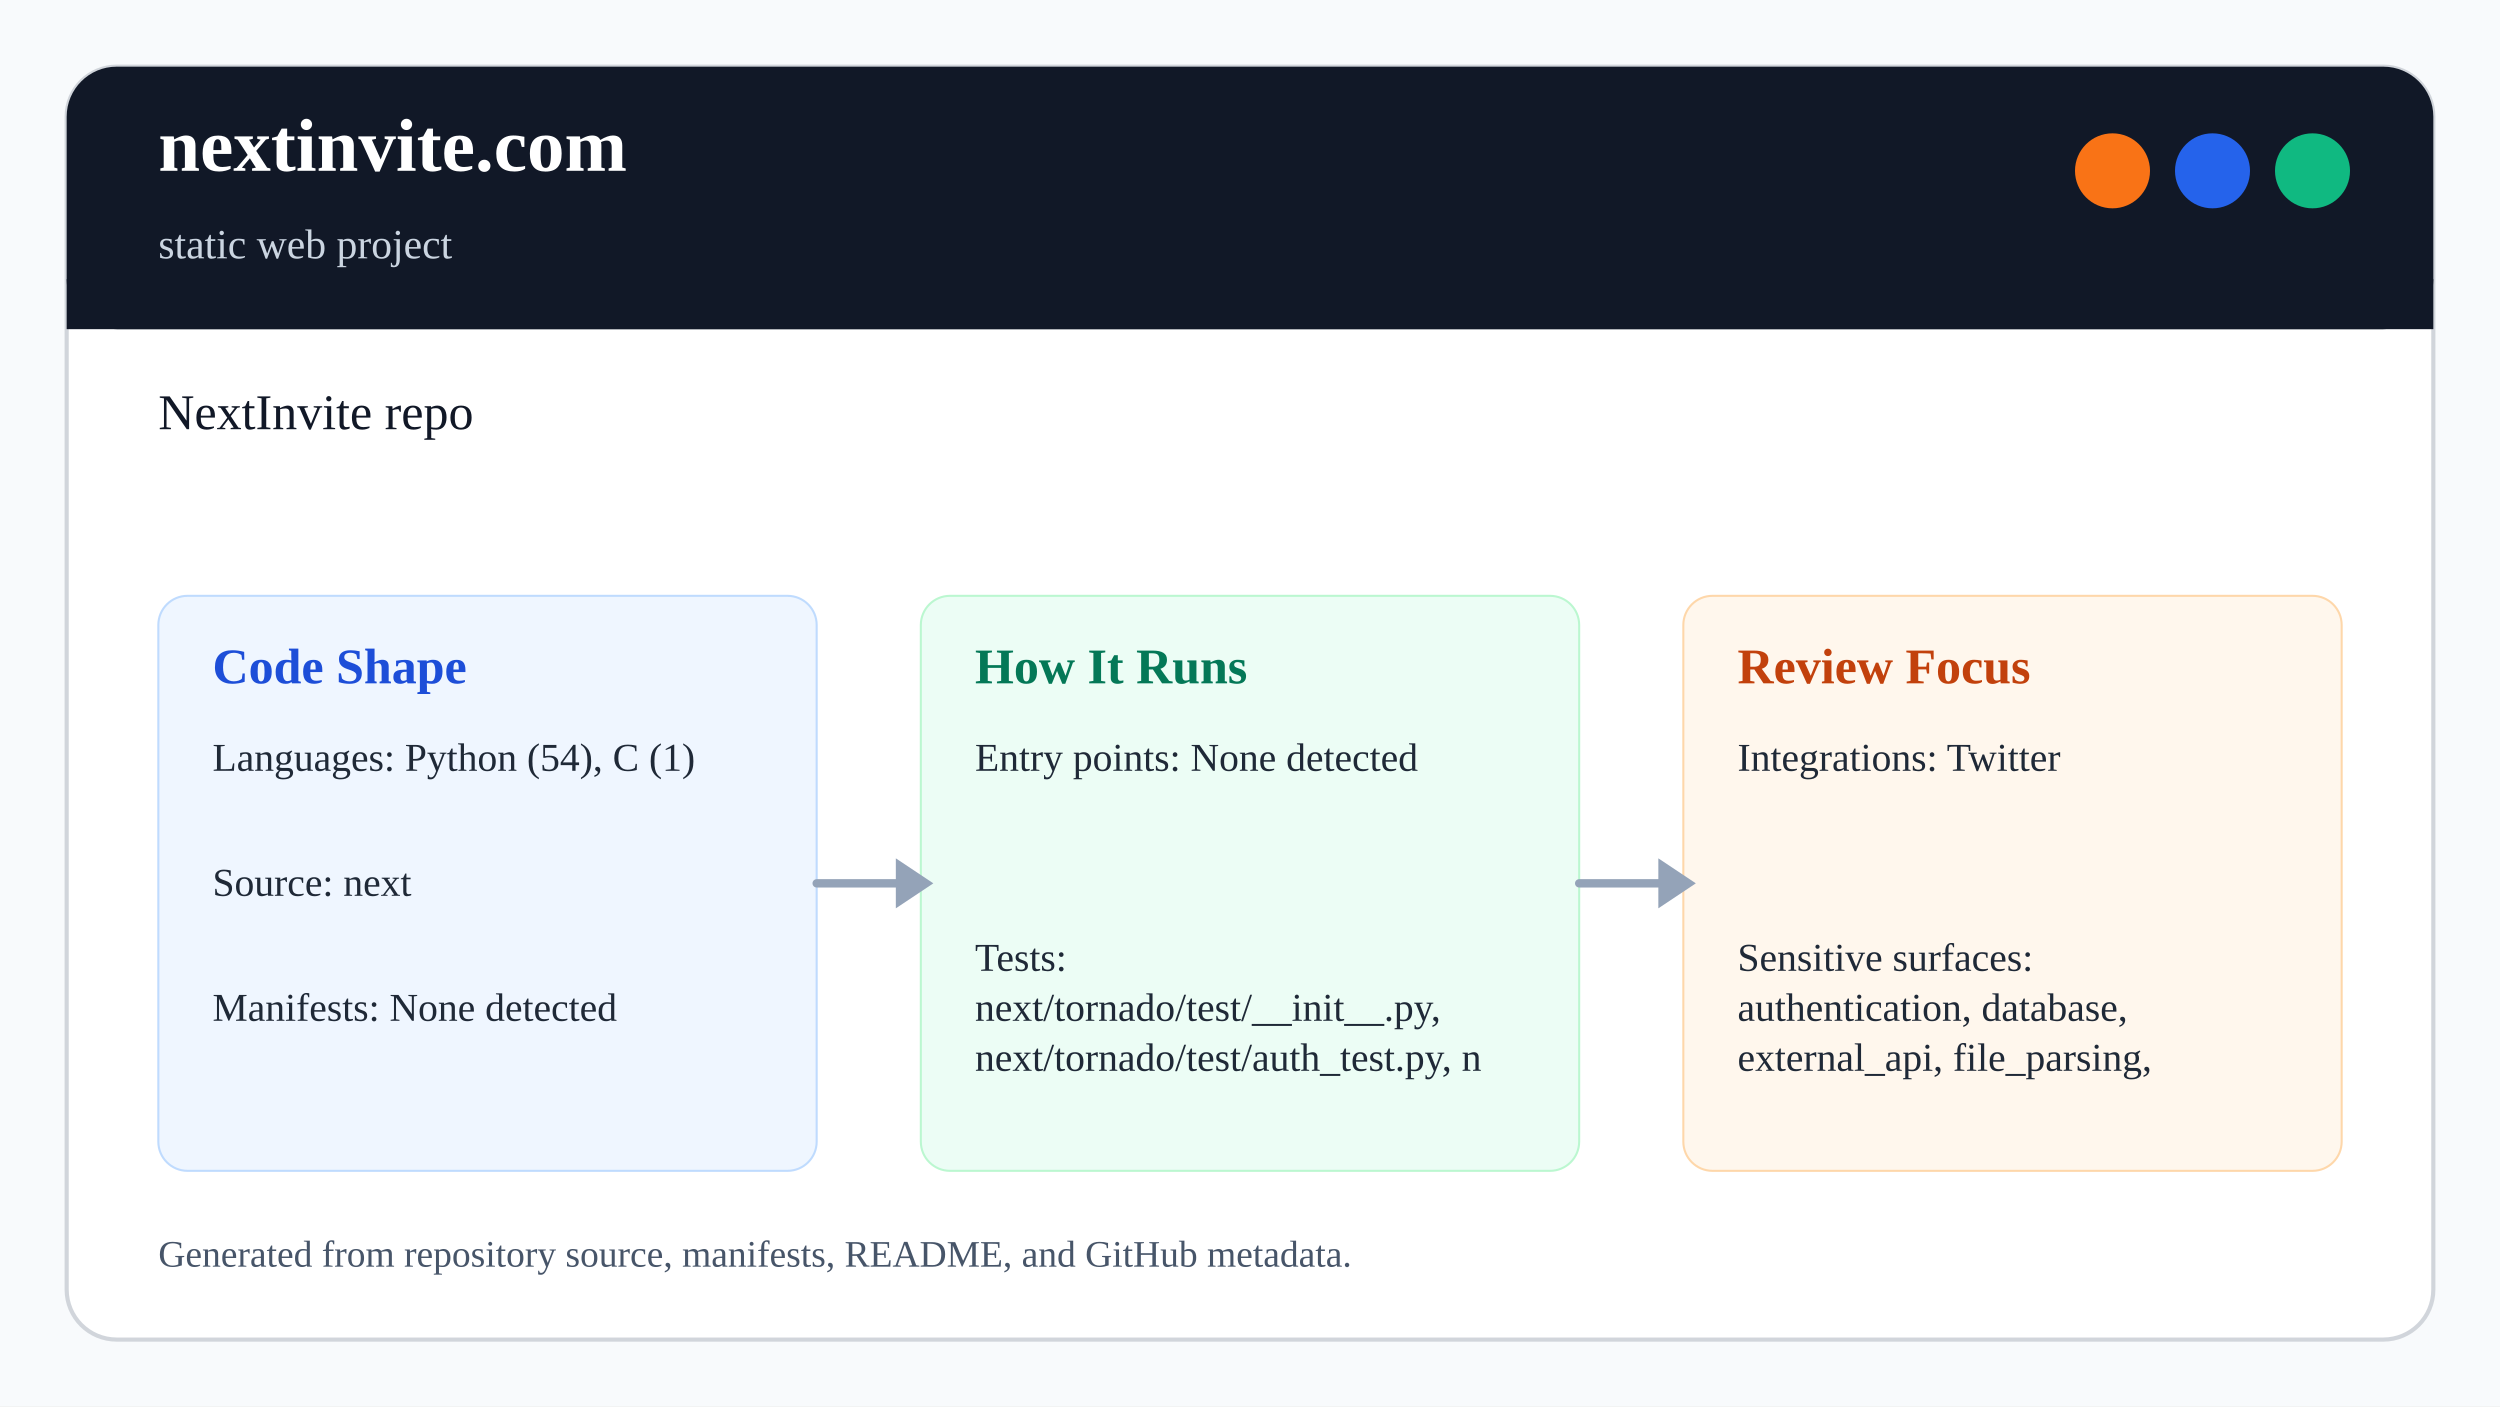
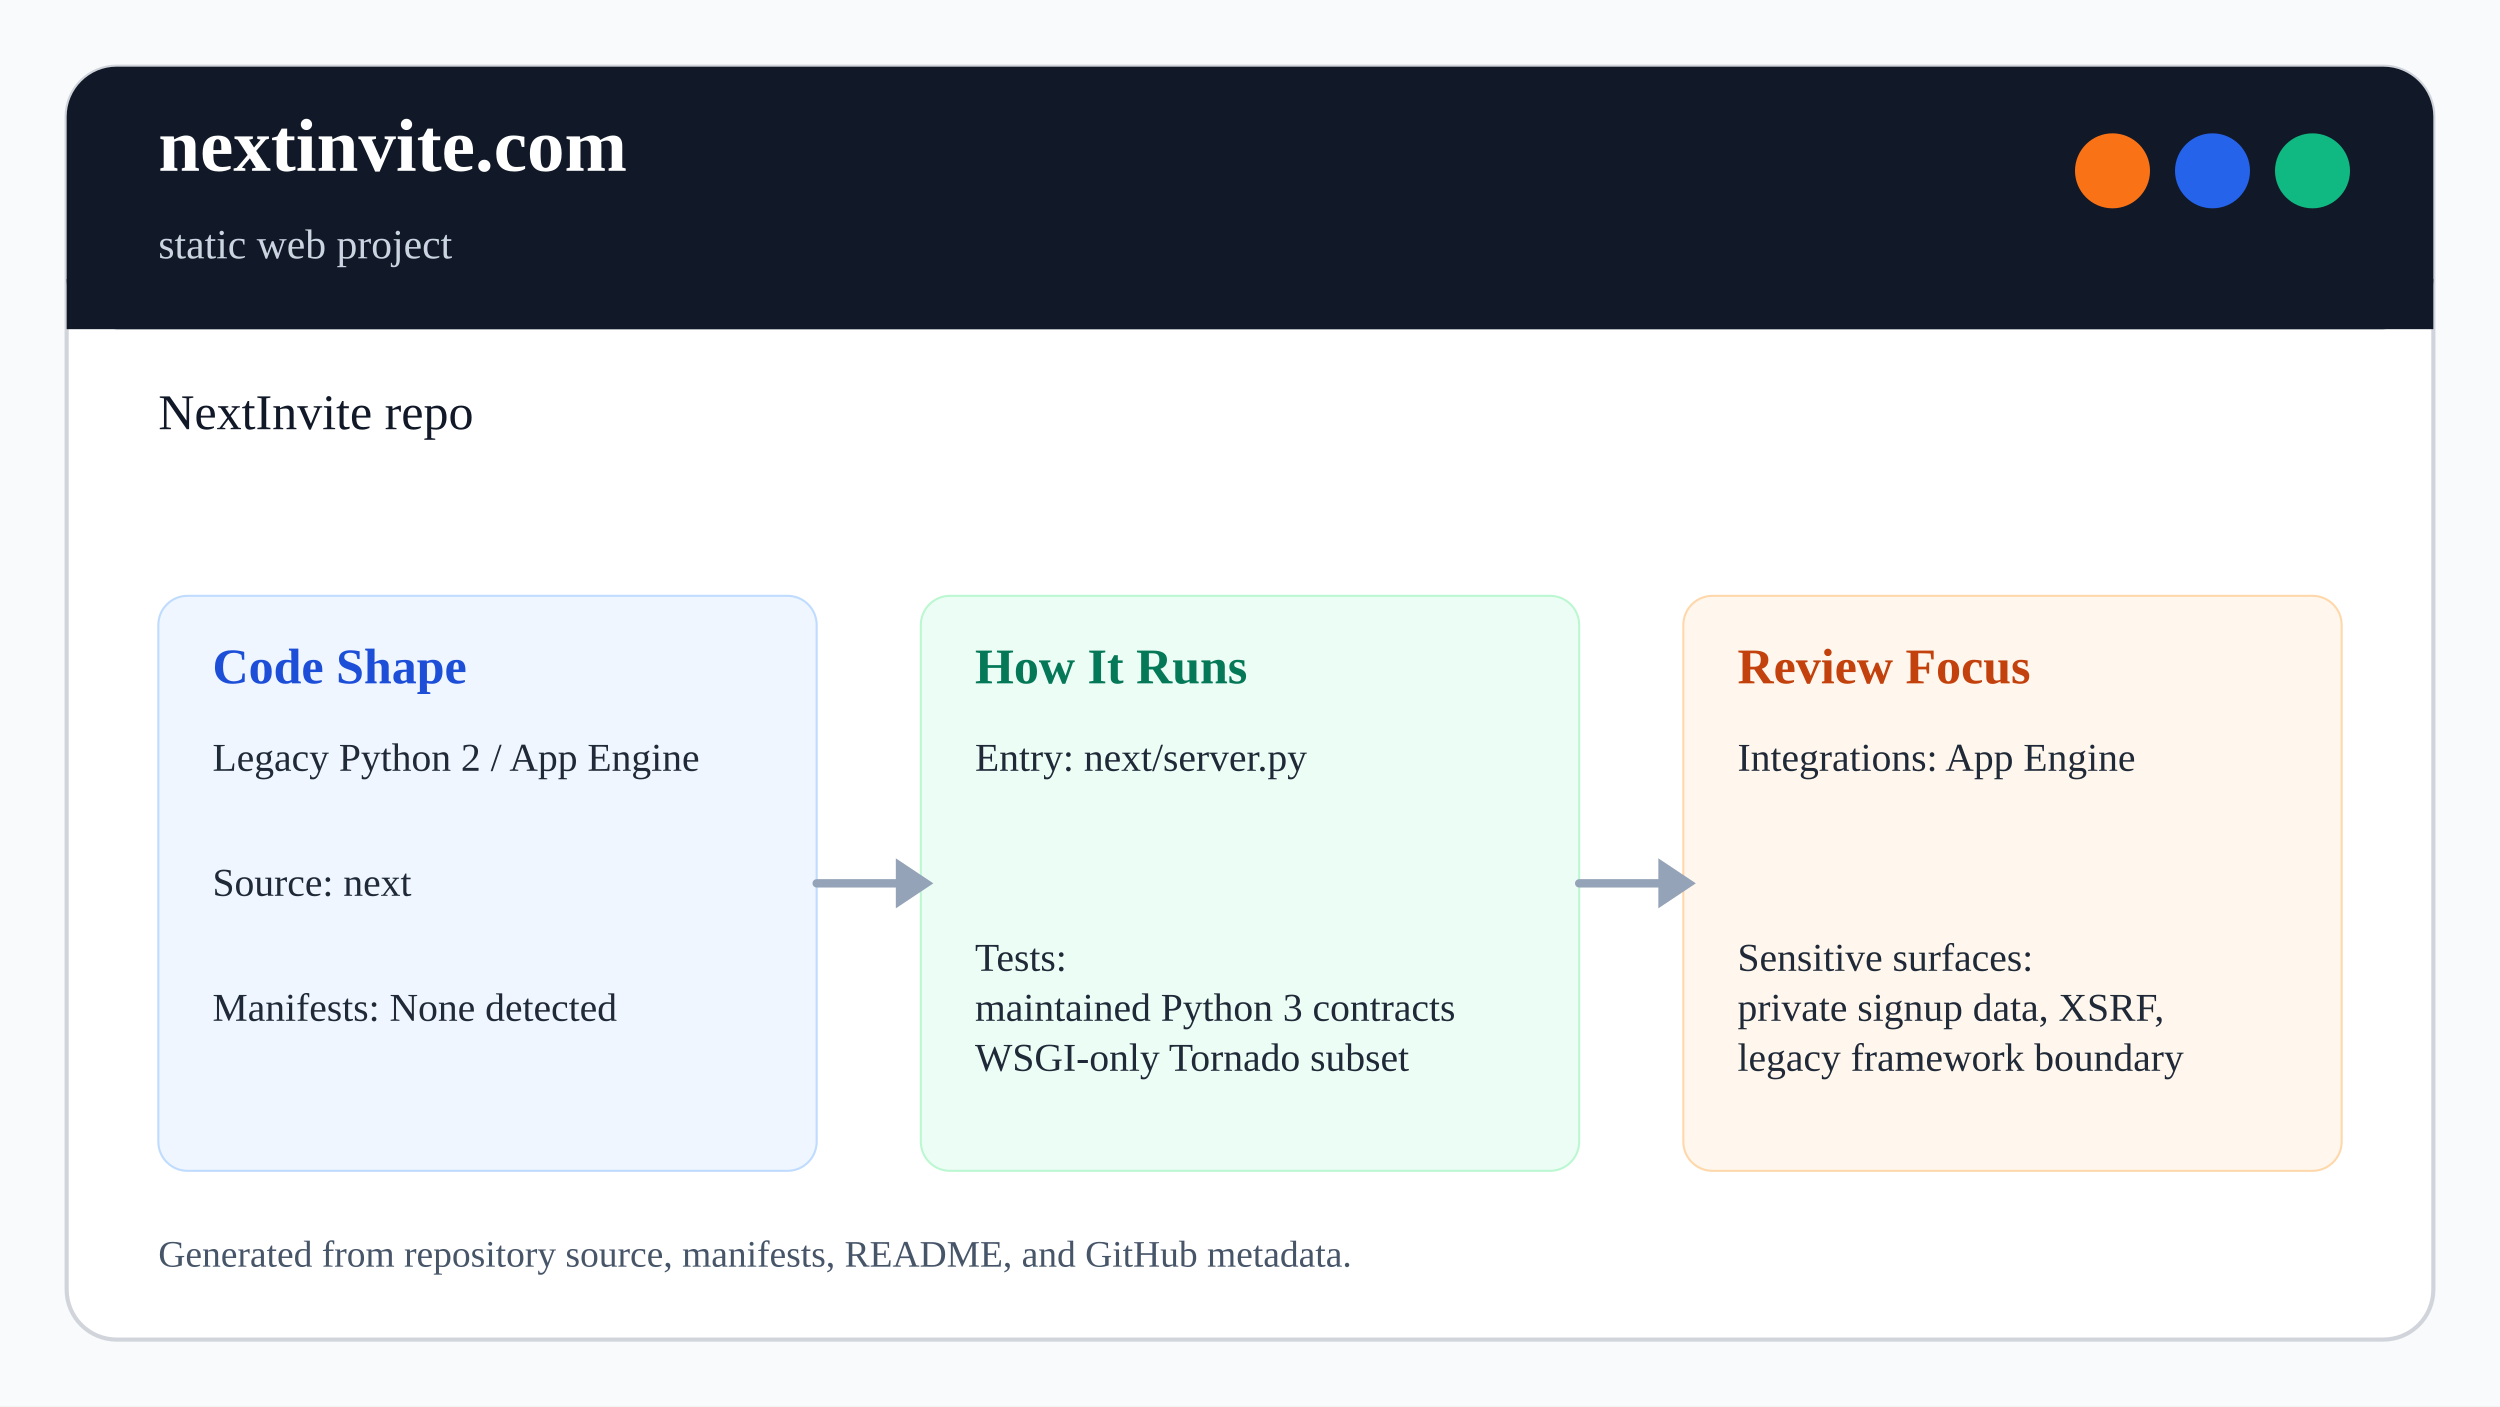
<svg xmlns="http://www.w3.org/2000/svg" width="1200" height="675" viewBox="0 0 1200 675" role="img" aria-labelledby="title desc">
  <rect width="1200" height="675" fill="#f8fafc" />
  <rect x="32" y="32" width="1136" height="611" rx="24" fill="#ffffff" stroke="#d1d5db" stroke-width="2" />
  <rect x="32" y="32" width="1136" height="126" rx="24" fill="#111827" />
  <path d="M32 134h1136v24H32z" fill="#111827" />
  <circle cx="1062" cy="82" r="18" fill="#2563eb" />
  <circle cx="1110" cy="82" r="18" fill="#10b981" />
  <circle cx="1014" cy="82" r="18" fill="#f97316" />
  <text x="76" y="82" font-size="36" fill="#ffffff" font-weight="700">nextinvite.com</text>
  <text x="76" y="124" font-size="20" fill="#cbd5e1">static web project</text>
  <text x="76" y="206" font-size="24" fill="#111827">NextInvite repo</text>
  <rect x="76" y="286" width="316" height="276" rx="14" fill="#eff6ff" stroke="#bfdbfe" />
  <text x="102" y="328" font-size="24" font-weight="700" fill="#1d4ed8">Code Shape</text>
-   <text x="102" y="370" font-size="19" fill="#1f2937">Languages: Python (54), C (1)</text>
+   <text x="102" y="370" font-size="19" fill="#1f2937">Legacy Python 2 / App Engine</text>
  <text x="102" y="430" font-size="19" fill="#1f2937">Source: next</text>
  <text x="102" y="490" font-size="19" fill="#1f2937">Manifests: None detected</text>
  <rect x="442" y="286" width="316" height="276" rx="14" fill="#ecfdf5" stroke="#bbf7d0" />
  <text x="468" y="328" font-size="24" font-weight="700" fill="#047857">How It Runs</text>
-   <text x="468" y="370" font-size="19" fill="#1f2937">Entry points: None detected</text>
+   <text x="468" y="370" font-size="19" fill="#1f2937">Entry: next/server.py</text>
  <text x="468" y="466" font-size="19" fill="#1f2937">Tests:</text>
-   <text x="468" y="490" font-size="19" fill="#1f2937">next/tornado/test/__init__.py,</text>
-   <text x="468" y="514" font-size="19" fill="#1f2937">next/tornado/test/auth_test.py, n</text>
+   <text x="468" y="490" font-size="19" fill="#1f2937">maintained Python 3 contracts</text>
+   <text x="468" y="514" font-size="19" fill="#1f2937">WSGI-only Tornado subset</text>
  <rect x="808" y="286" width="316" height="276" rx="14" fill="#fff7ed" stroke="#fed7aa" />
  <text x="834" y="328" font-size="24" font-weight="700" fill="#c2410c">Review Focus</text>
-   <text x="834" y="370" font-size="19" fill="#1f2937">Integrations: Twitter</text>
+   <text x="834" y="370" font-size="19" fill="#1f2937">Integrations: App Engine</text>
  <text x="834" y="466" font-size="19" fill="#1f2937">Sensitive surfaces:</text>
-   <text x="834" y="490" font-size="19" fill="#1f2937">authentication, database,</text>
-   <text x="834" y="514" font-size="19" fill="#1f2937">external_api, file_parsing,</text>
+   <text x="834" y="490" font-size="19" fill="#1f2937">private signup data, XSRF,</text>
+   <text x="834" y="514" font-size="19" fill="#1f2937">legacy framework boundary</text>
  <path d="M392 424h50" stroke="#94a3b8" stroke-width="4" stroke-linecap="round" />
  <path d="M430 412l18 12-18 12z" fill="#94a3b8" />
  <path d="M758 424h50" stroke="#94a3b8" stroke-width="4" stroke-linecap="round" />
  <path d="M796 412l18 12-18 12z" fill="#94a3b8" />
  <text x="76" y="608" font-size="18" fill="#475569">Generated from repository source, manifests, README, and GitHub metadata.</text>
</svg>
